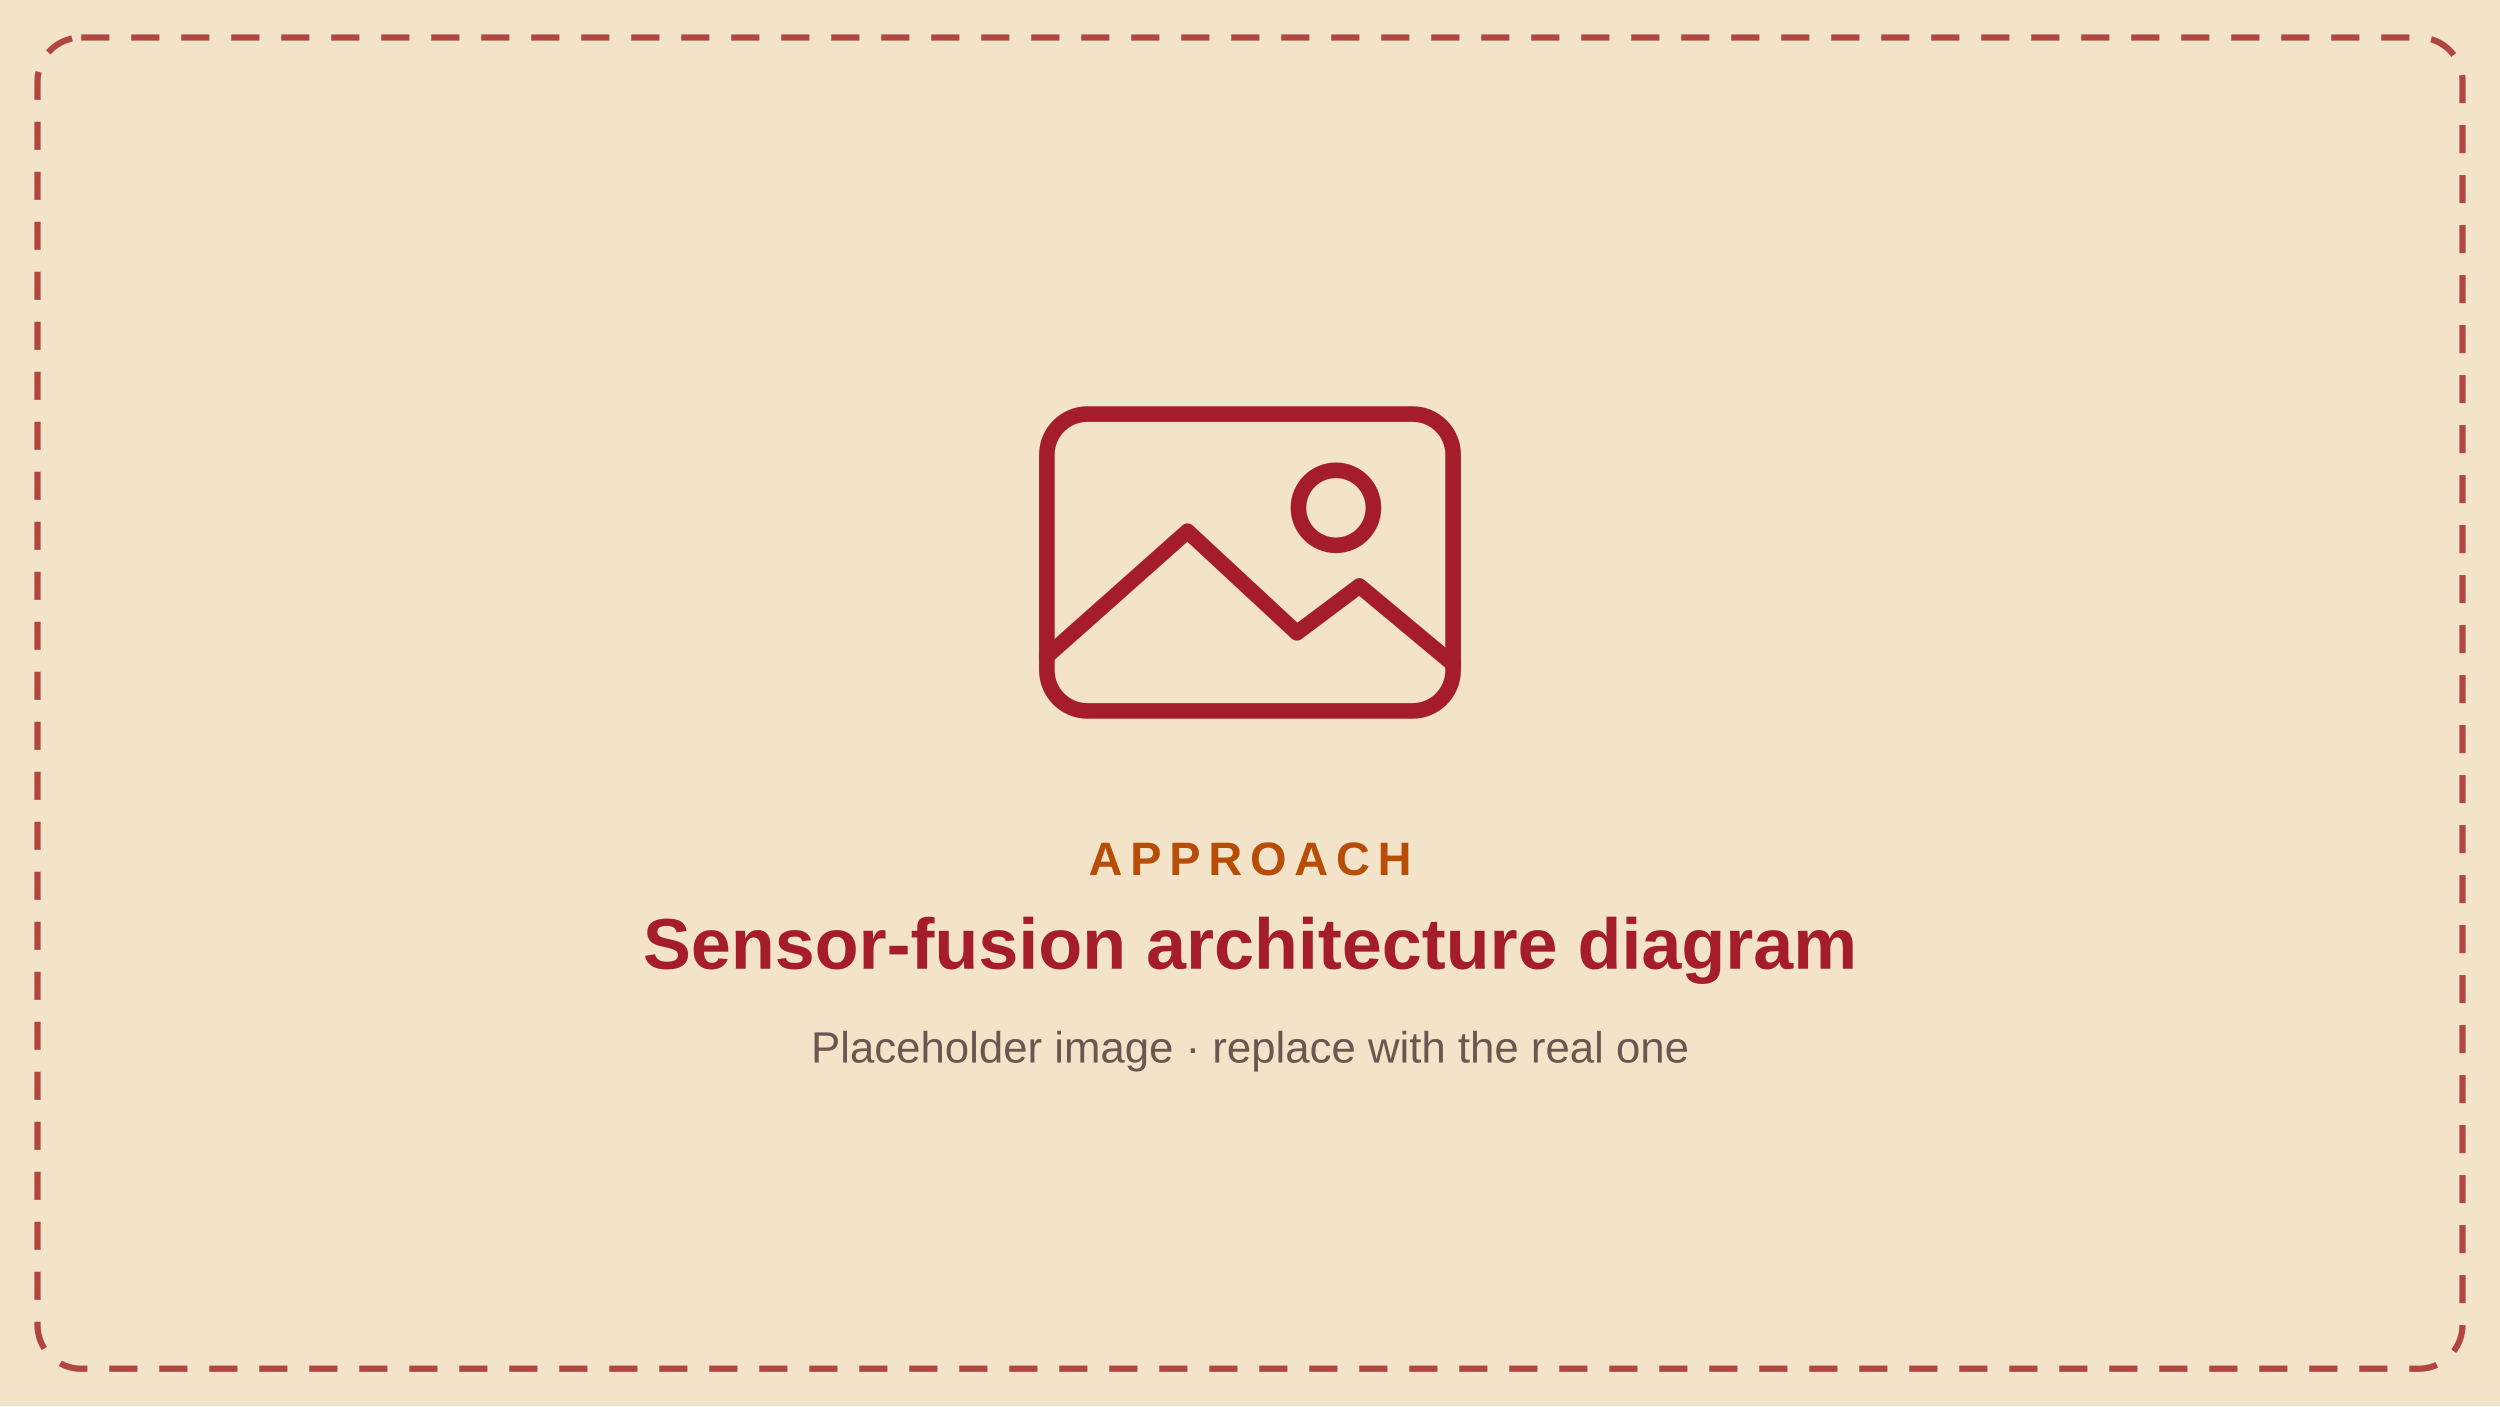
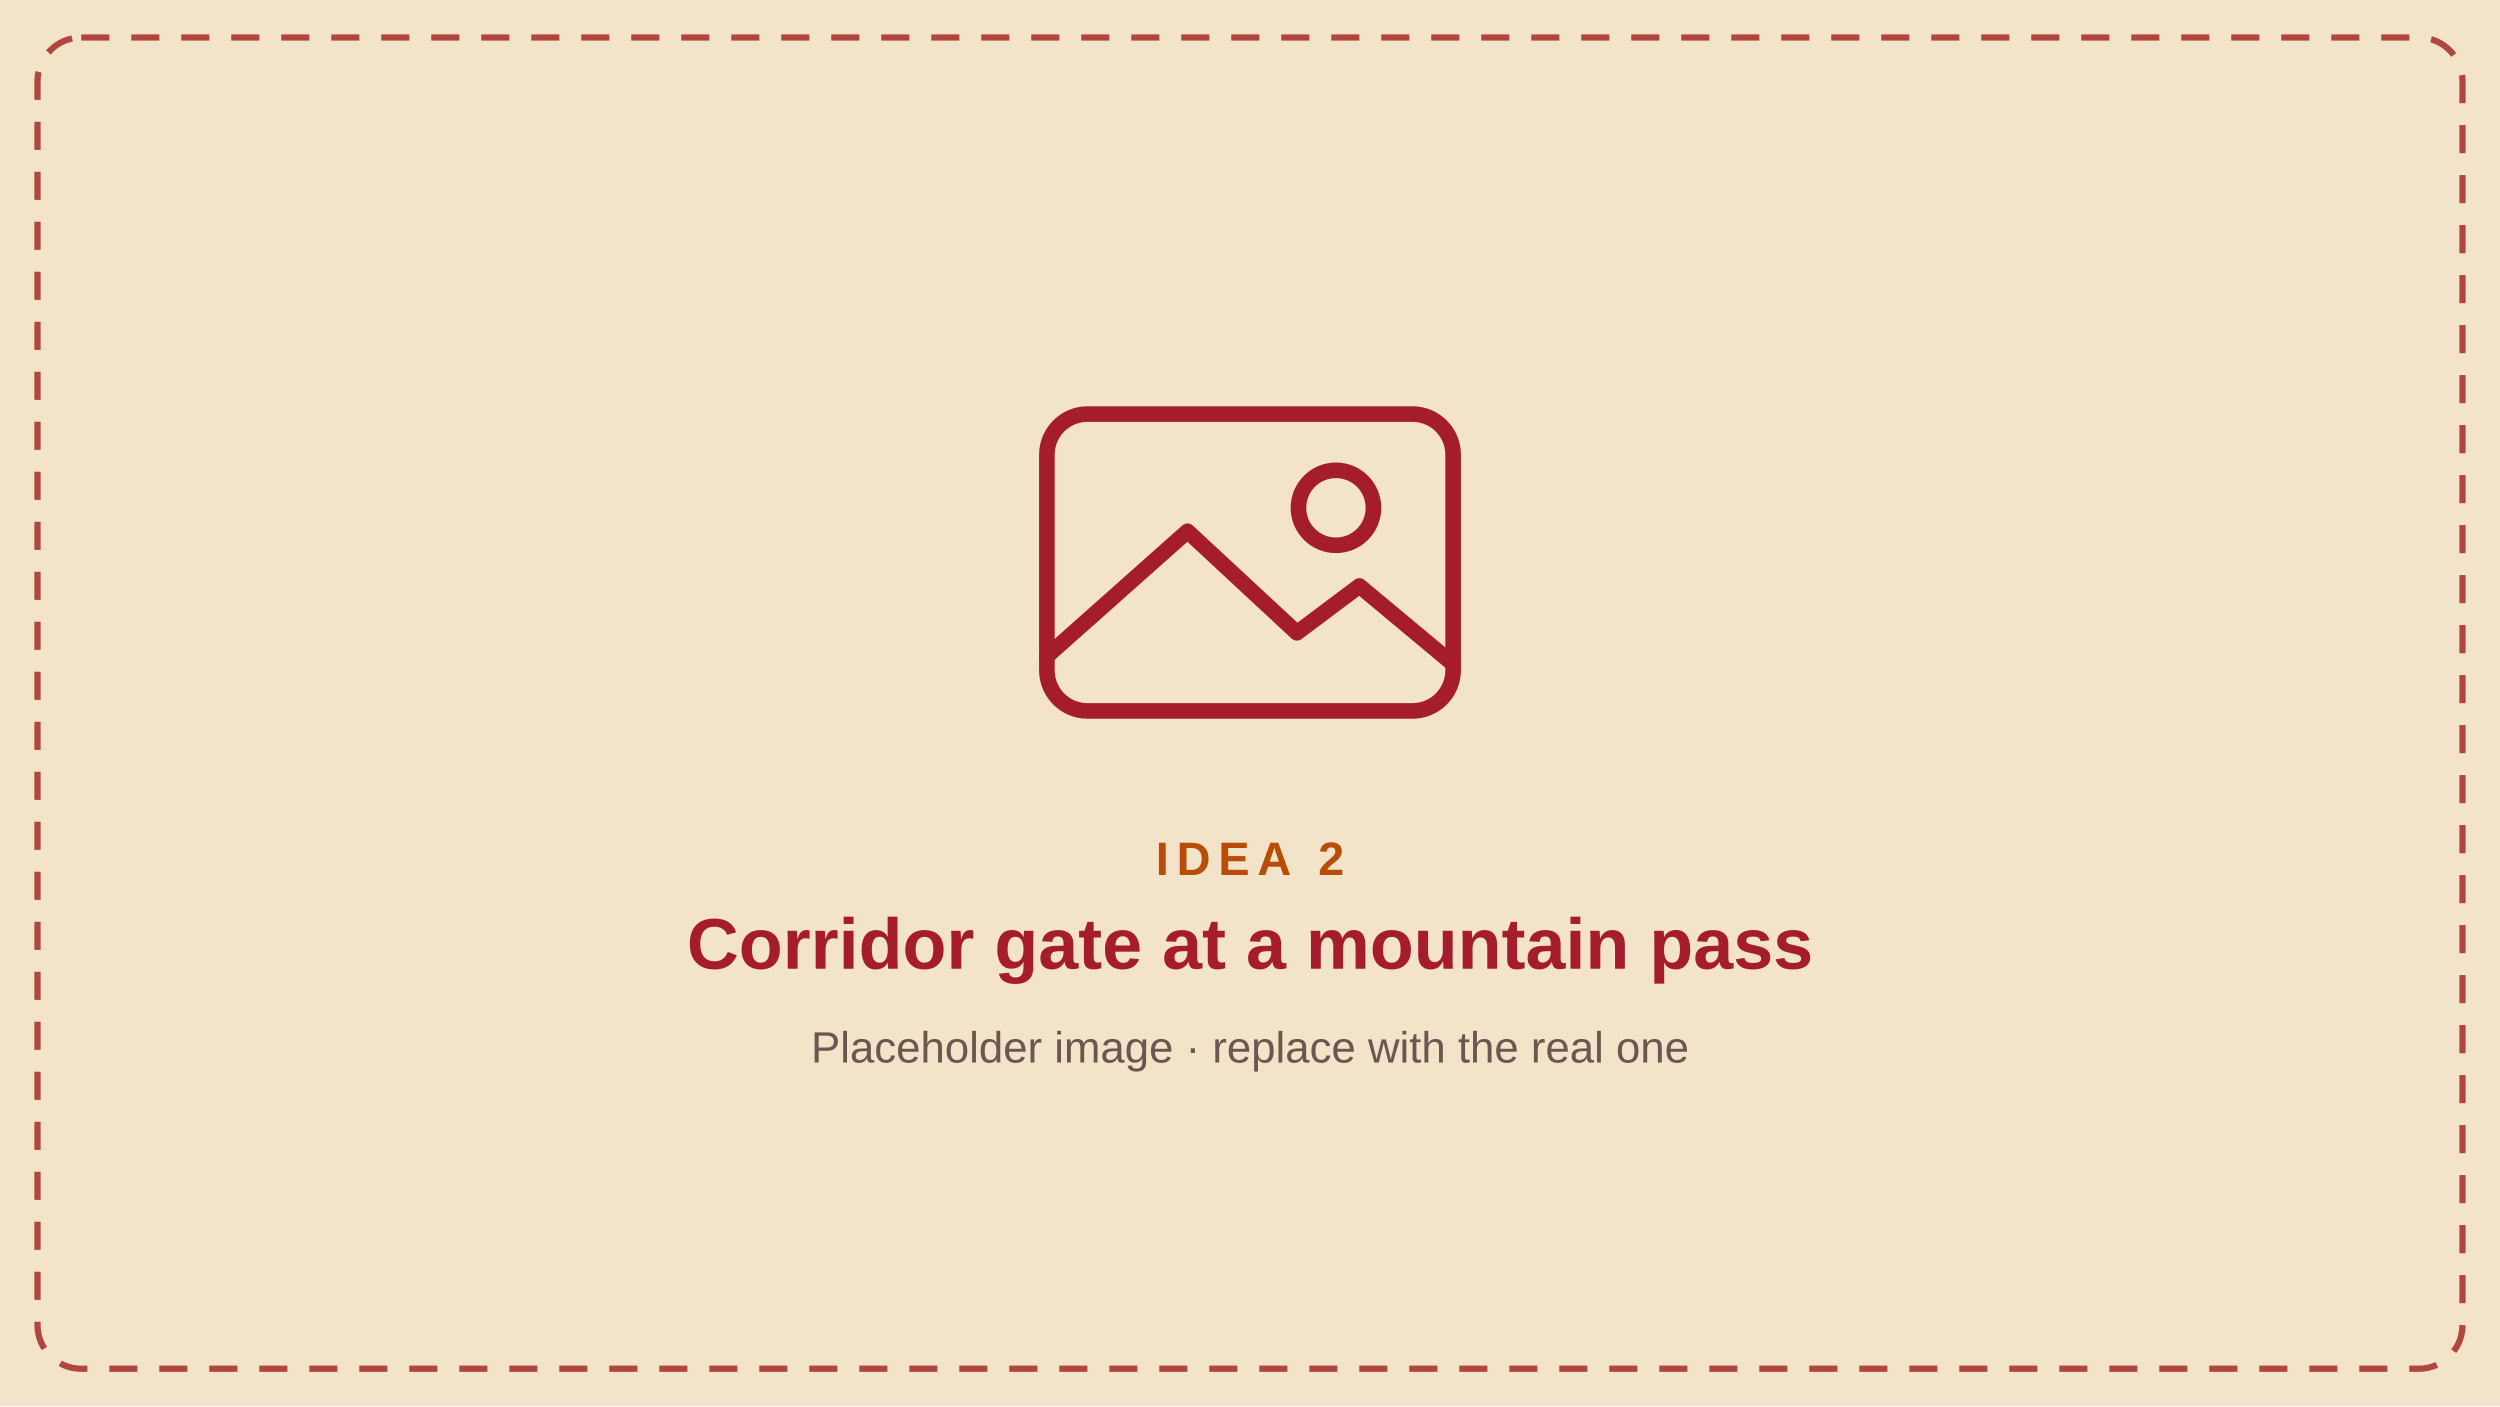
- <svg xmlns="http://www.w3.org/2000/svg" viewBox="0 0 1600 900" role="img" aria-label="Placeholder: Sensor-fusion architecture diagram">
+ <svg xmlns="http://www.w3.org/2000/svg" viewBox="0 0 1600 900" role="img" aria-label="Placeholder: Corridor gate at a mountain pass">
  <rect width="1600" height="900" fill="#f3e3c8" />
  <rect x="24" y="24" width="1552" height="852" rx="28" fill="none" stroke="#b0463f" stroke-width="4" stroke-dasharray="18 14" />
  <g transform="translate(800 360)" fill="none" stroke="#a51d2d" stroke-width="10" stroke-linecap="round" stroke-linejoin="round">
    <rect x="-130" y="-95" width="260" height="190" rx="26" />
    <circle cx="55" cy="-35" r="24" />
    <path d="M-130 60 -40 -20 30 45 70 15 130 65" />
  </g>
-   <text x="800" y="560" text-anchor="middle" font-family="Arial Black, Arial, sans-serif" font-weight="800" font-size="30" letter-spacing="5" fill="#b84d08">APPROACH</text>
-   <text x="800" y="620" text-anchor="middle" font-family="Arial, sans-serif" font-weight="700" font-size="46" fill="#a51d2d">Sensor-fusion architecture diagram</text>
+   <text x="800" y="560" text-anchor="middle" font-family="Arial Black, Arial, sans-serif" font-weight="800" font-size="30" letter-spacing="5" fill="#b84d08">IDEA 2</text>
+   <text x="800" y="620" text-anchor="middle" font-family="Arial, sans-serif" font-weight="700" font-size="46" fill="#a51d2d">Corridor gate at a mountain pass</text>
  <text x="800" y="680" text-anchor="middle" font-family="Arial, sans-serif" font-size="28" fill="#6d5550">Placeholder image · replace with the real one</text>
</svg>
